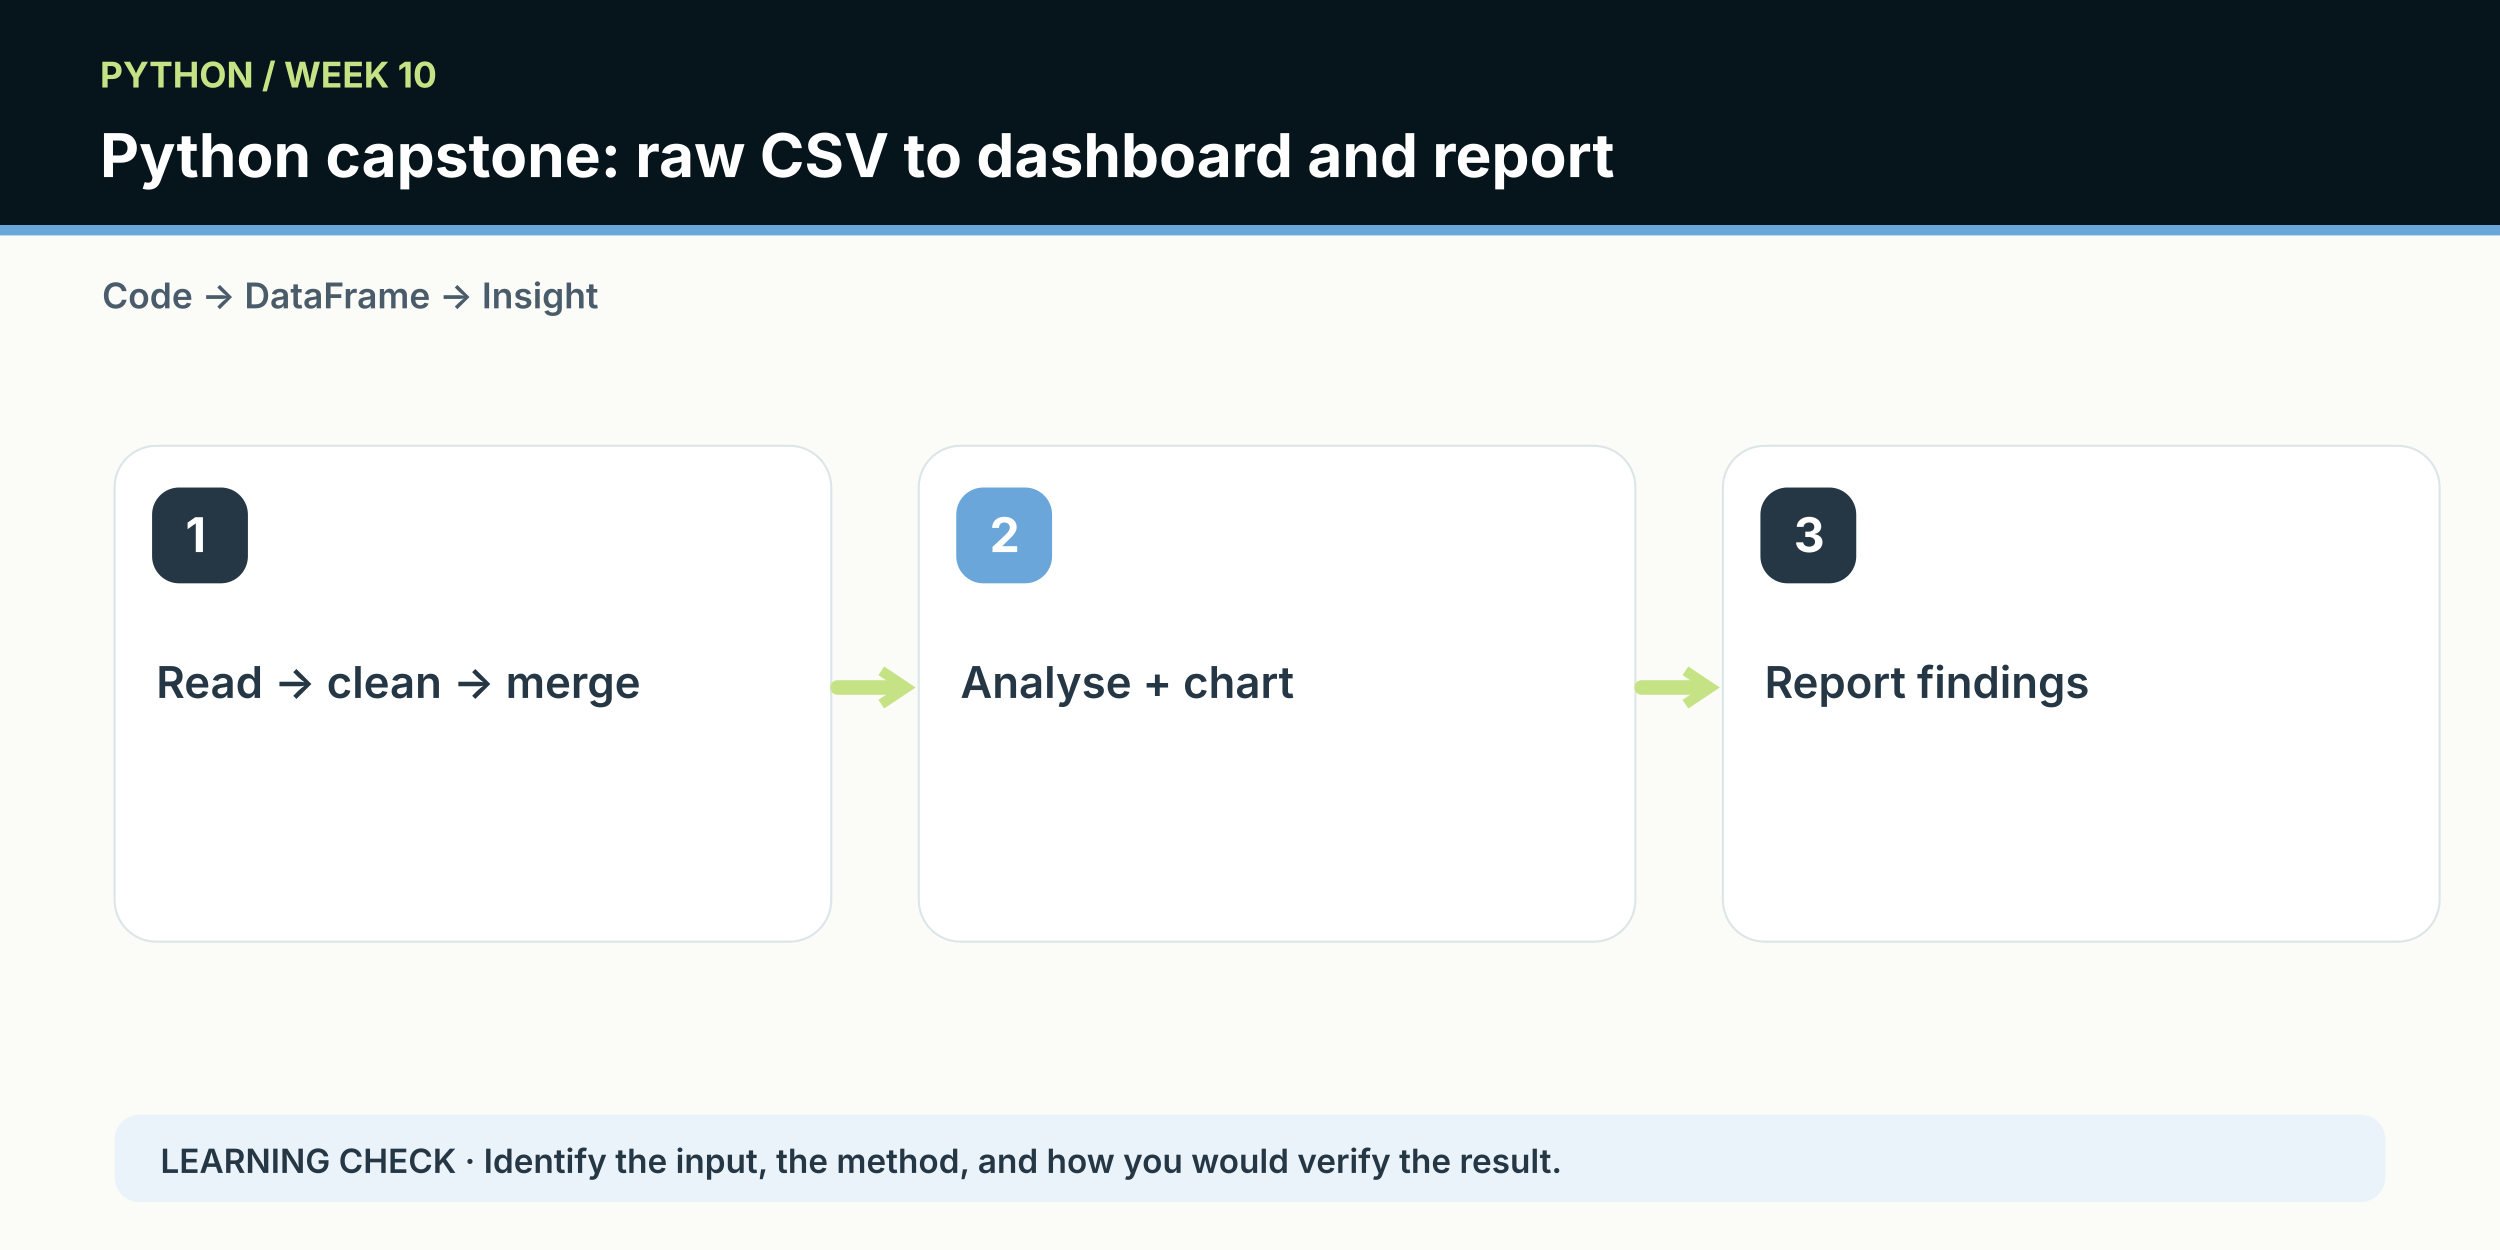
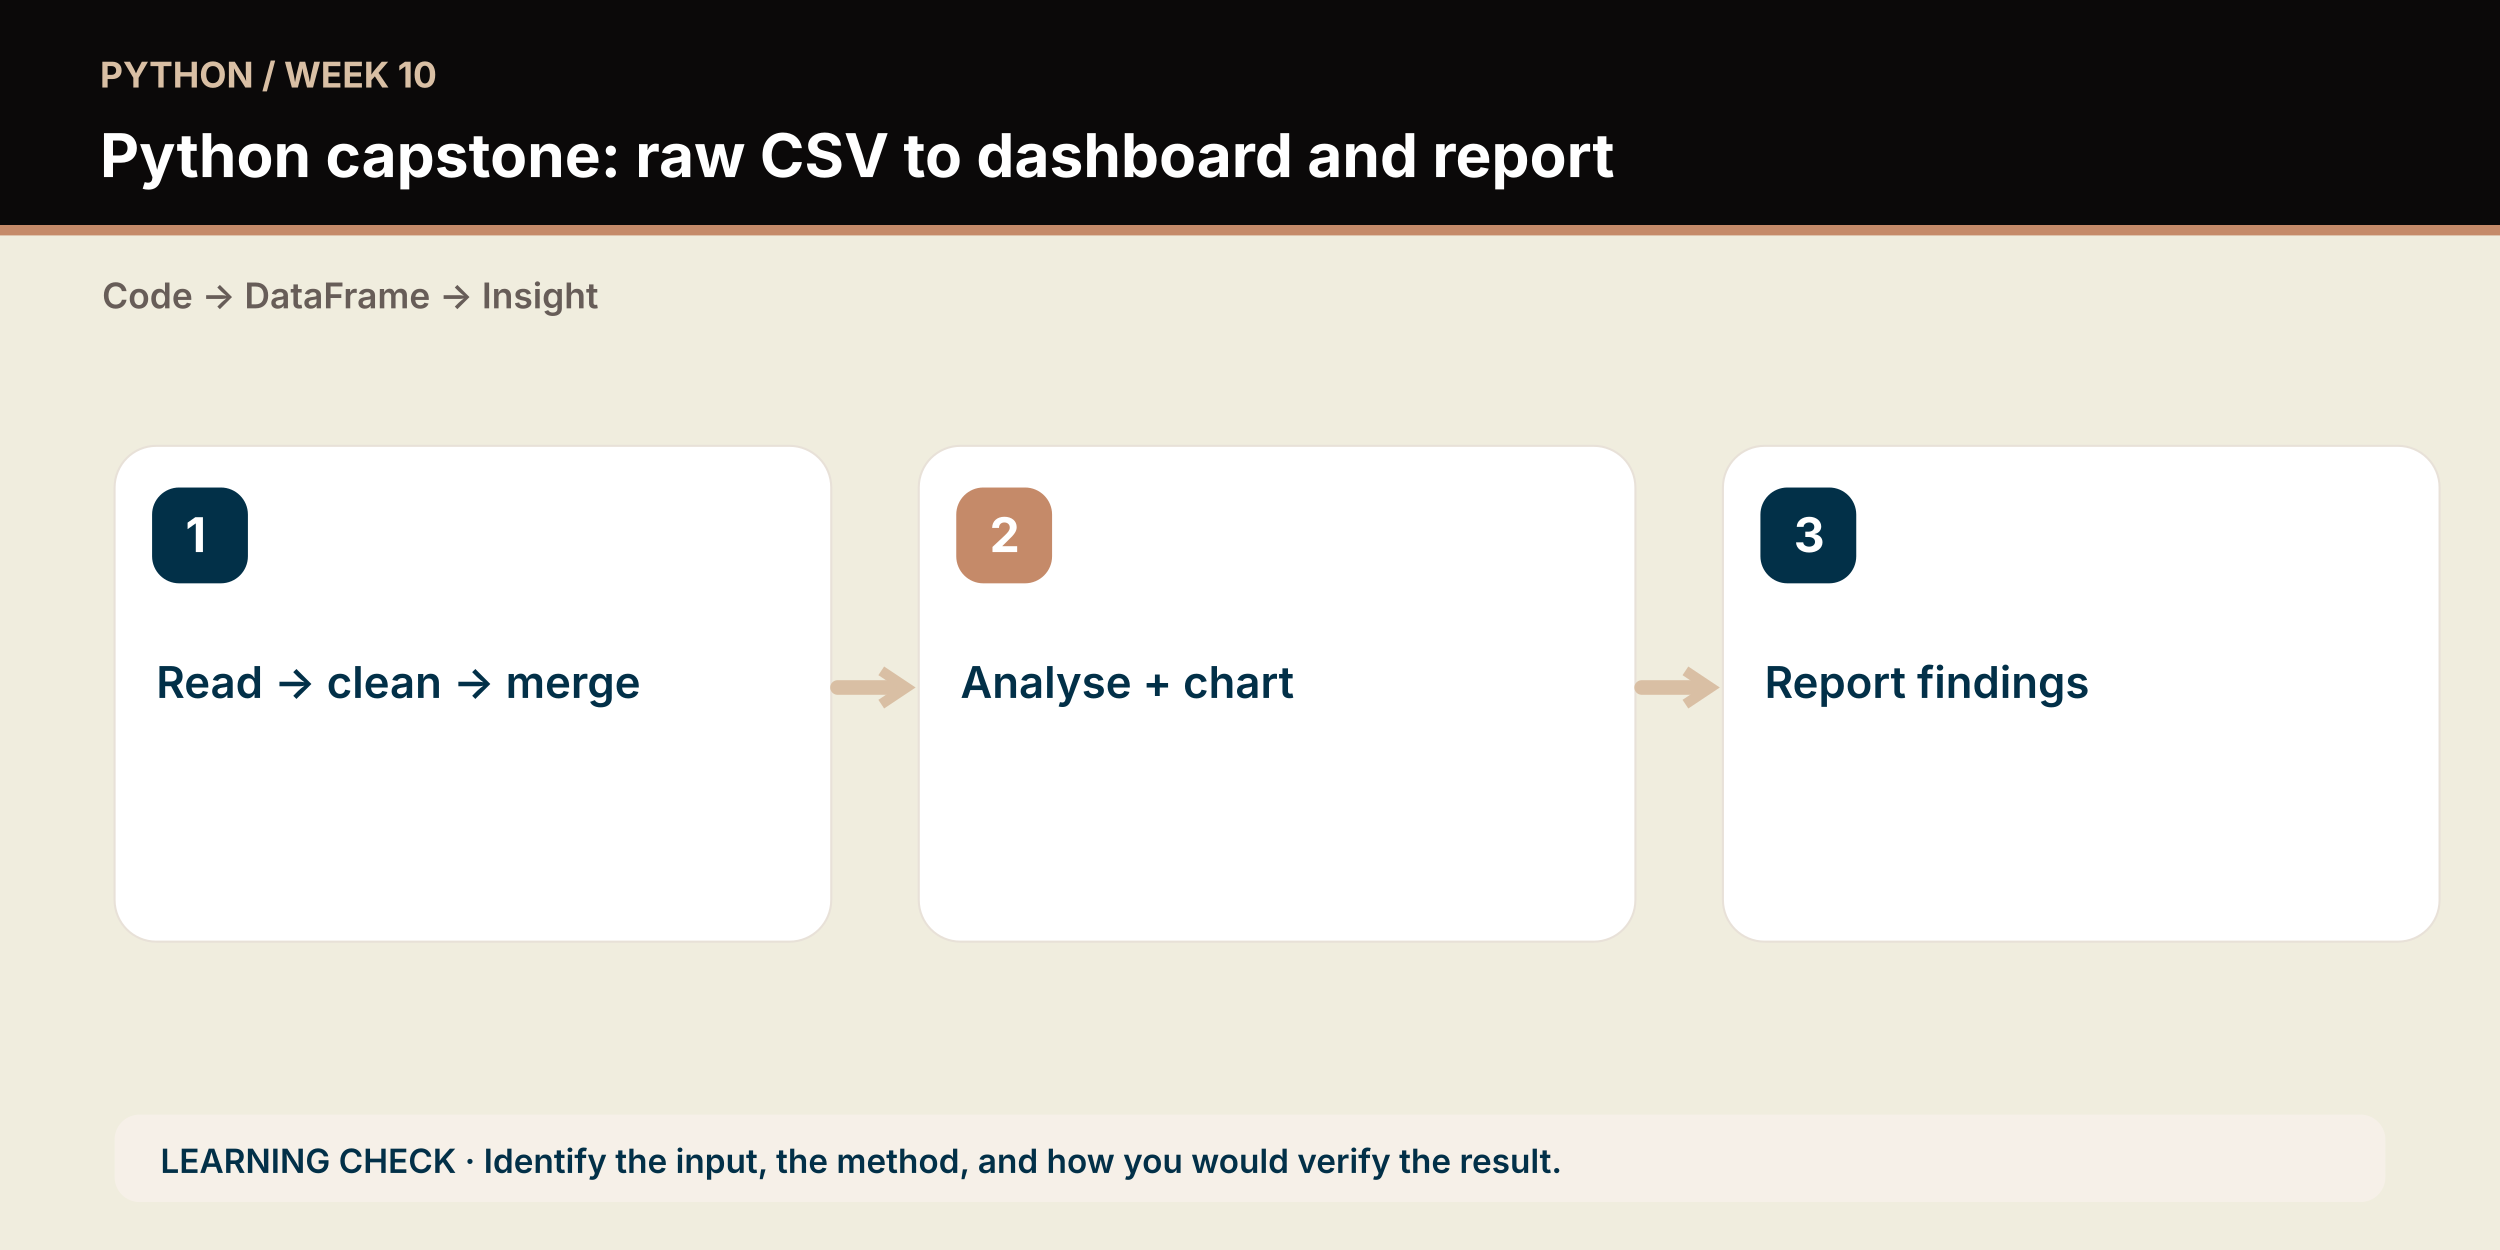
<svg xmlns="http://www.w3.org/2000/svg" width="1200" height="600" viewBox="0 0 1200 600" role="img" aria-label="PYTHON week 10: Python capstone: raw CSV to dashboard and report concept diagram">
-   <rect x="0" y="0" width="1200" height="600" rx="0" fill="#FBFBF8" stroke="none" />
-   <rect x="0" y="0" width="1200" height="112" rx="0" fill="#06141B" stroke="none" />
-   <rect x="0" y="108" width="1200" height="5" rx="0" fill="#6AA6DA" stroke="none" />
-   <text x="48" y="42" fill="#C5E384" font-size="17" font-family="Inter,Arial,sans-serif" font-weight="700">PYTHON  /  WEEK 10</text>
+   <rect x="0" y="0" width="1200" height="600" rx="0" fill="#F0EDDE" stroke="none" />
+   <rect x="0" y="0" width="1200" height="112" rx="0" fill="#0B0909" stroke="none" />
+   <rect x="0" y="108" width="1200" height="5" rx="0" fill="#C58A69" stroke="none" />
+   <text x="48" y="42" fill="#D9BFA4" font-size="17" font-family="Inter,Arial,sans-serif" font-weight="700">PYTHON  /  WEEK 10</text>
  <text x="48" y="85" fill="#FFFFFF" font-size="29" font-family="Inter,Arial,sans-serif" font-weight="700">Python capstone: raw CSV to dashboard and report</text>
-   <text x="49" y="148" fill="#4A5C6A" font-size="17" font-family="Inter,Arial,sans-serif" font-weight="600">Code → DataFrame → Insight</text>
-   <rect x="55" y="214" width="344" height="238" rx="20" fill="#FFFFFF" stroke="#DCE5E7" />
-   <rect x="73" y="234" width="46" height="46" rx="13" fill="#253745" stroke="none" />
+   <text x="49" y="148" fill="#675D58" font-size="17" font-family="Inter,Arial,sans-serif" font-weight="600">Code → DataFrame → Insight</text>
+   <rect x="55" y="214" width="344" height="238" rx="20" fill="#FFFFFF" stroke="#E8E1D8" />
+   <rect x="73" y="234" width="46" height="46" rx="13" fill="#023048" stroke="none" />
  <text x="89" y="265" fill="#FFFFFF" font-size="23" font-family="Inter,Arial,sans-serif" font-weight="700">1</text>
-   <text x="75" y="335" fill="#253745" font-size="21" font-family="Inter,Arial,sans-serif" font-weight="600">Read → clean → merge</text>
-   <path d="M402 330 L431 330" fill="none" stroke="#C5E384" stroke-width="7" stroke-linecap="round" />
-   <path d="M423 322 l12 8 -12 8" fill="none" stroke="#C5E384" stroke-width="5" />
-   <rect x="441" y="214" width="344" height="238" rx="20" fill="#FFFFFF" stroke="#DCE5E7" />
-   <rect x="459" y="234" width="46" height="46" rx="13" fill="#6AA6DA" stroke="none" />
+   <text x="75" y="335" fill="#023048" font-size="21" font-family="Inter,Arial,sans-serif" font-weight="600">Read → clean → merge</text>
+   <path d="M402 330 L431 330" fill="none" stroke="#D9BFA4" stroke-width="7" stroke-linecap="round" />
+   <path d="M423 322 l12 8 -12 8" fill="none" stroke="#D9BFA4" stroke-width="5" />
+   <rect x="441" y="214" width="344" height="238" rx="20" fill="#FFFFFF" stroke="#E8E1D8" />
+   <rect x="459" y="234" width="46" height="46" rx="13" fill="#C58A69" stroke="none" />
  <text x="475" y="265" fill="#FFFFFF" font-size="23" font-family="Inter,Arial,sans-serif" font-weight="700">2</text>
-   <text x="461" y="335" fill="#253745" font-size="21" font-family="Inter,Arial,sans-serif" font-weight="600">Analyse + chart</text>
-   <path d="M788 330 L817 330" fill="none" stroke="#C5E384" stroke-width="7" stroke-linecap="round" />
-   <path d="M809 322 l12 8 -12 8" fill="none" stroke="#C5E384" stroke-width="5" />
-   <rect x="827" y="214" width="344" height="238" rx="20" fill="#FFFFFF" stroke="#DCE5E7" />
-   <rect x="845" y="234" width="46" height="46" rx="13" fill="#253745" stroke="none" />
+   <text x="461" y="335" fill="#023048" font-size="21" font-family="Inter,Arial,sans-serif" font-weight="600">Analyse + chart</text>
+   <path d="M788 330 L817 330" fill="none" stroke="#D9BFA4" stroke-width="7" stroke-linecap="round" />
+   <path d="M809 322 l12 8 -12 8" fill="none" stroke="#D9BFA4" stroke-width="5" />
+   <rect x="827" y="214" width="344" height="238" rx="20" fill="#FFFFFF" stroke="#E8E1D8" />
+   <rect x="845" y="234" width="46" height="46" rx="13" fill="#023048" stroke="none" />
  <text x="861" y="265" fill="#FFFFFF" font-size="23" font-family="Inter,Arial,sans-serif" font-weight="700">3</text>
-   <text x="847" y="335" fill="#253745" font-size="21" font-family="Inter,Arial,sans-serif" font-weight="600">Report findings</text>
-   <rect x="55" y="535" width="1090" height="42" rx="12" fill="#EAF3FA" stroke="none" />
-   <text x="77" y="563" fill="#253745" font-size="16" font-family="Inter,Arial,sans-serif" font-weight="600">LEARNING CHECK  ·  Identify the input, the method, and how you would verify the result.</text>
+   <text x="847" y="335" fill="#023048" font-size="21" font-family="Inter,Arial,sans-serif" font-weight="600">Report findings</text>
+   <rect x="55" y="535" width="1090" height="42" rx="12" fill="#F6F0E8" stroke="none" />
+   <text x="77" y="563" fill="#023048" font-size="16" font-family="Inter,Arial,sans-serif" font-weight="600">LEARNING CHECK  ·  Identify the input, the method, and how you would verify the result.</text>
</svg>
